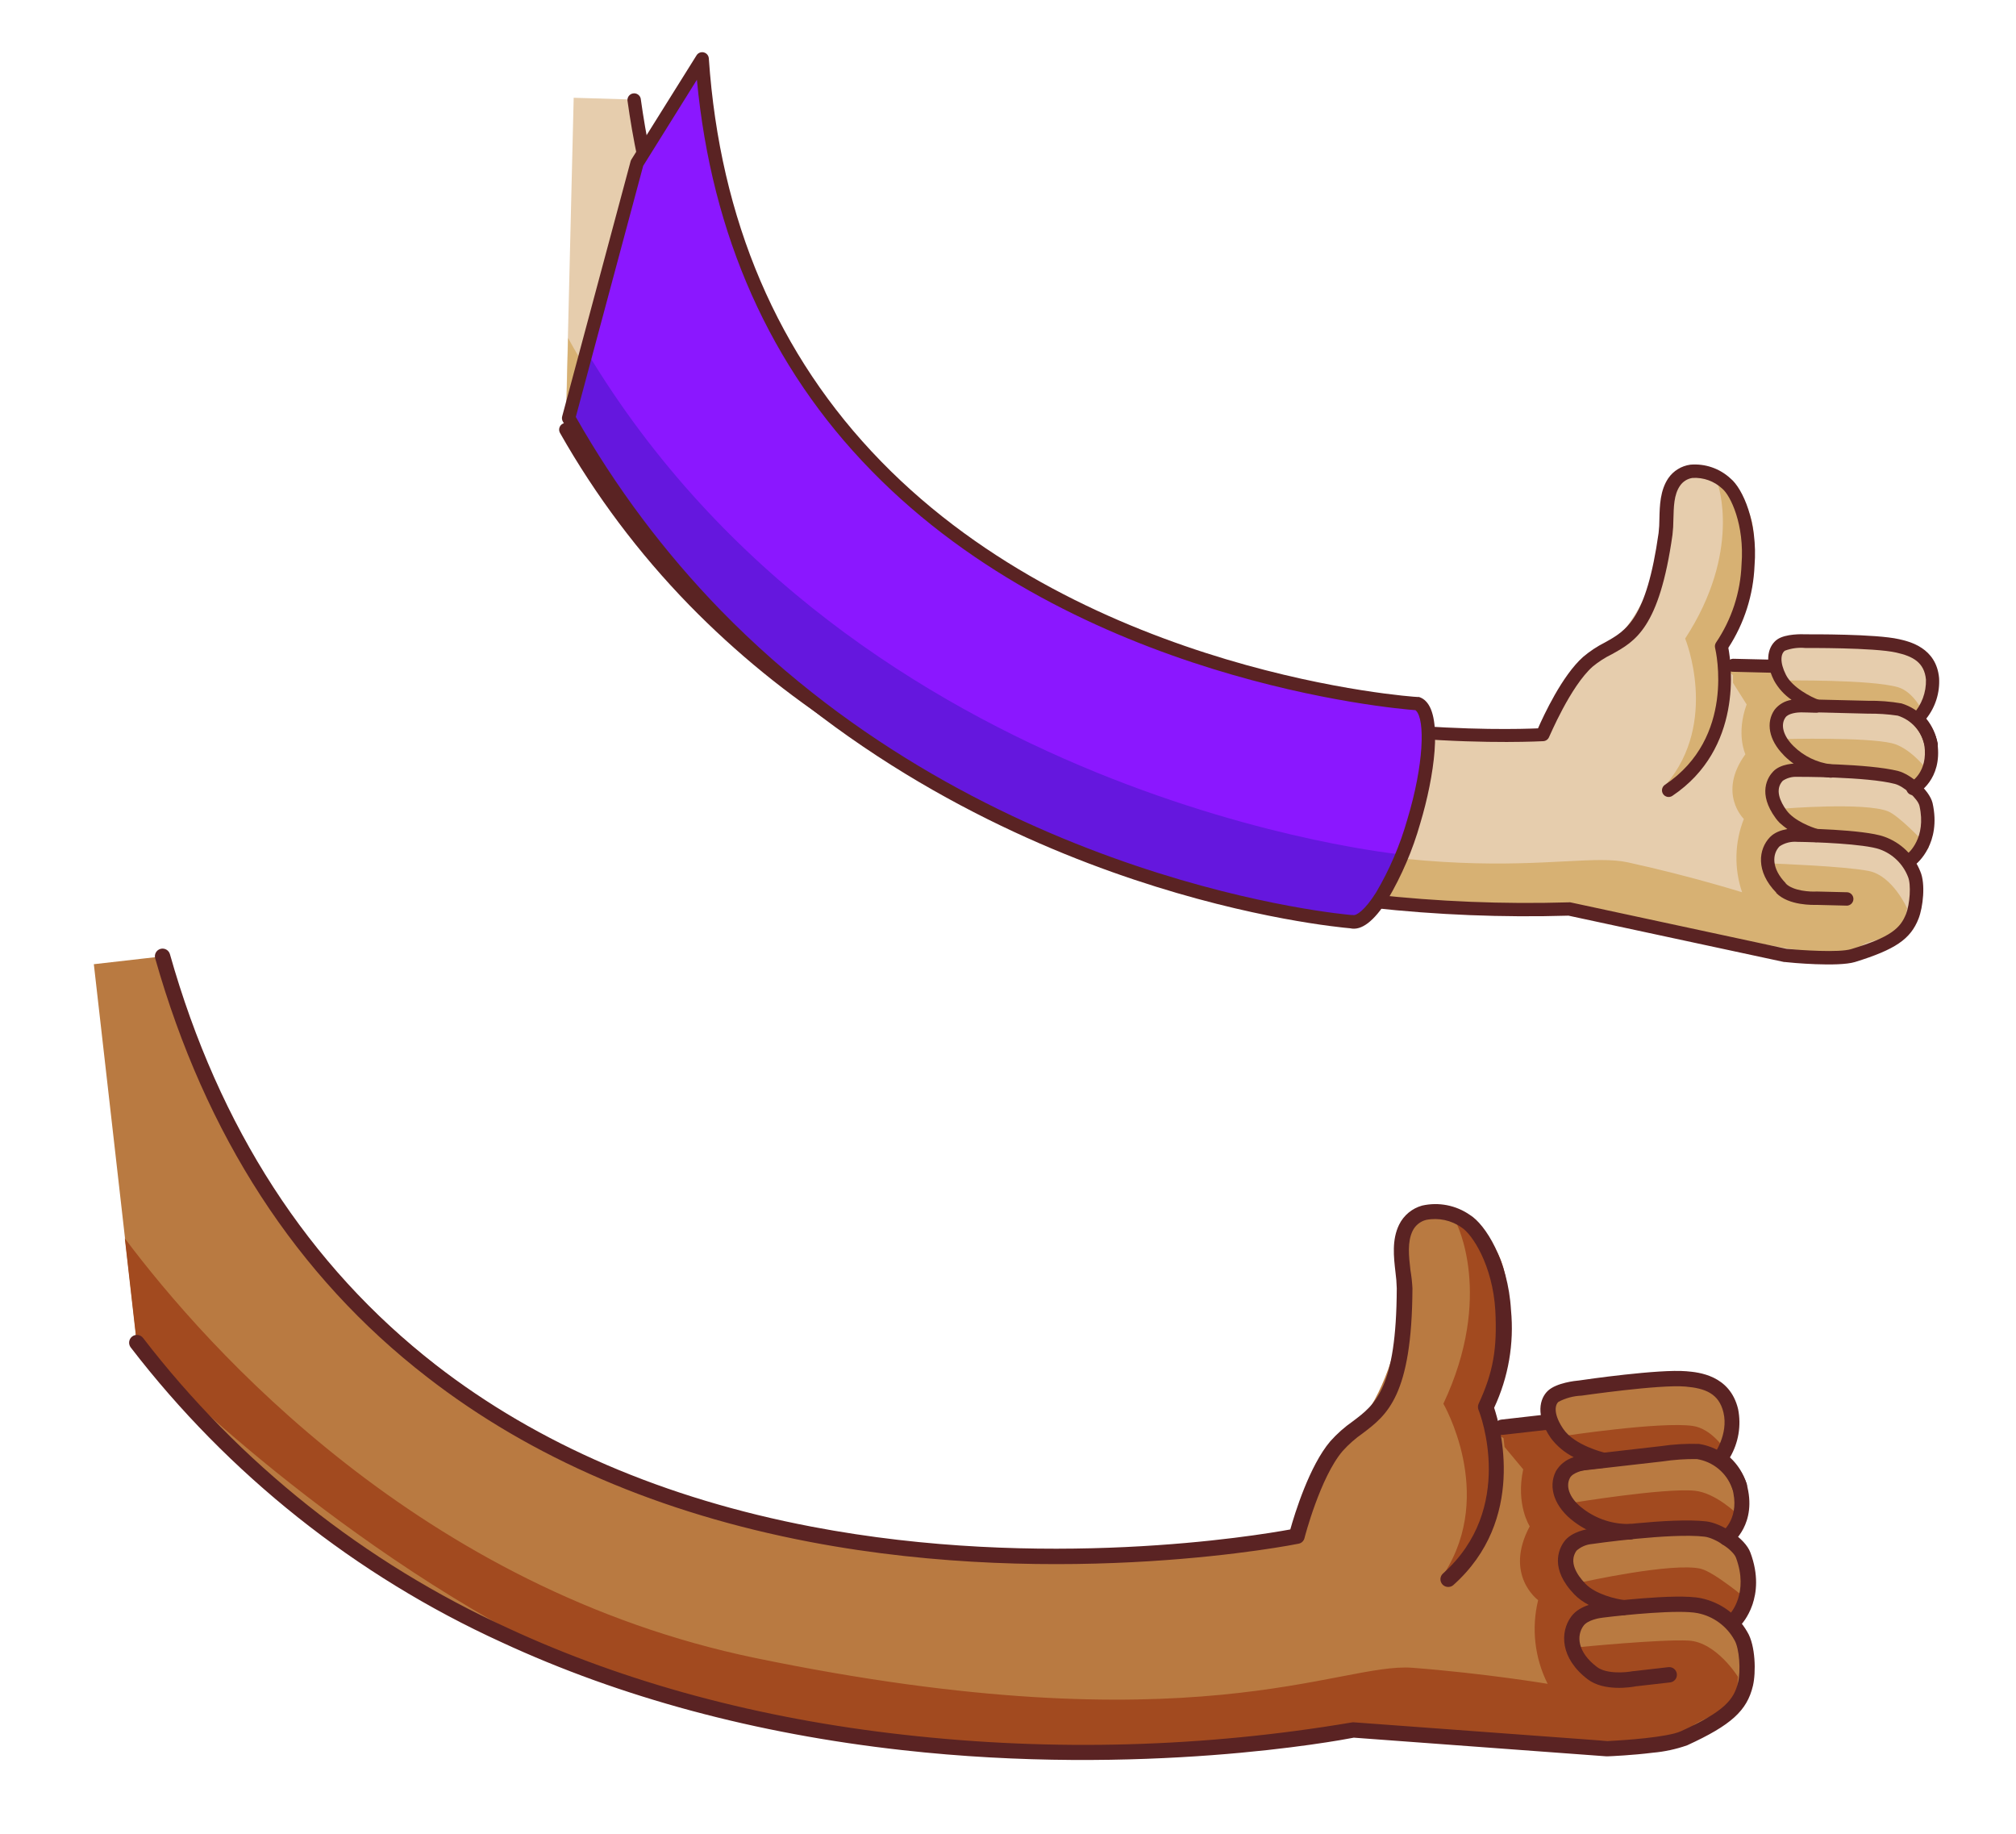
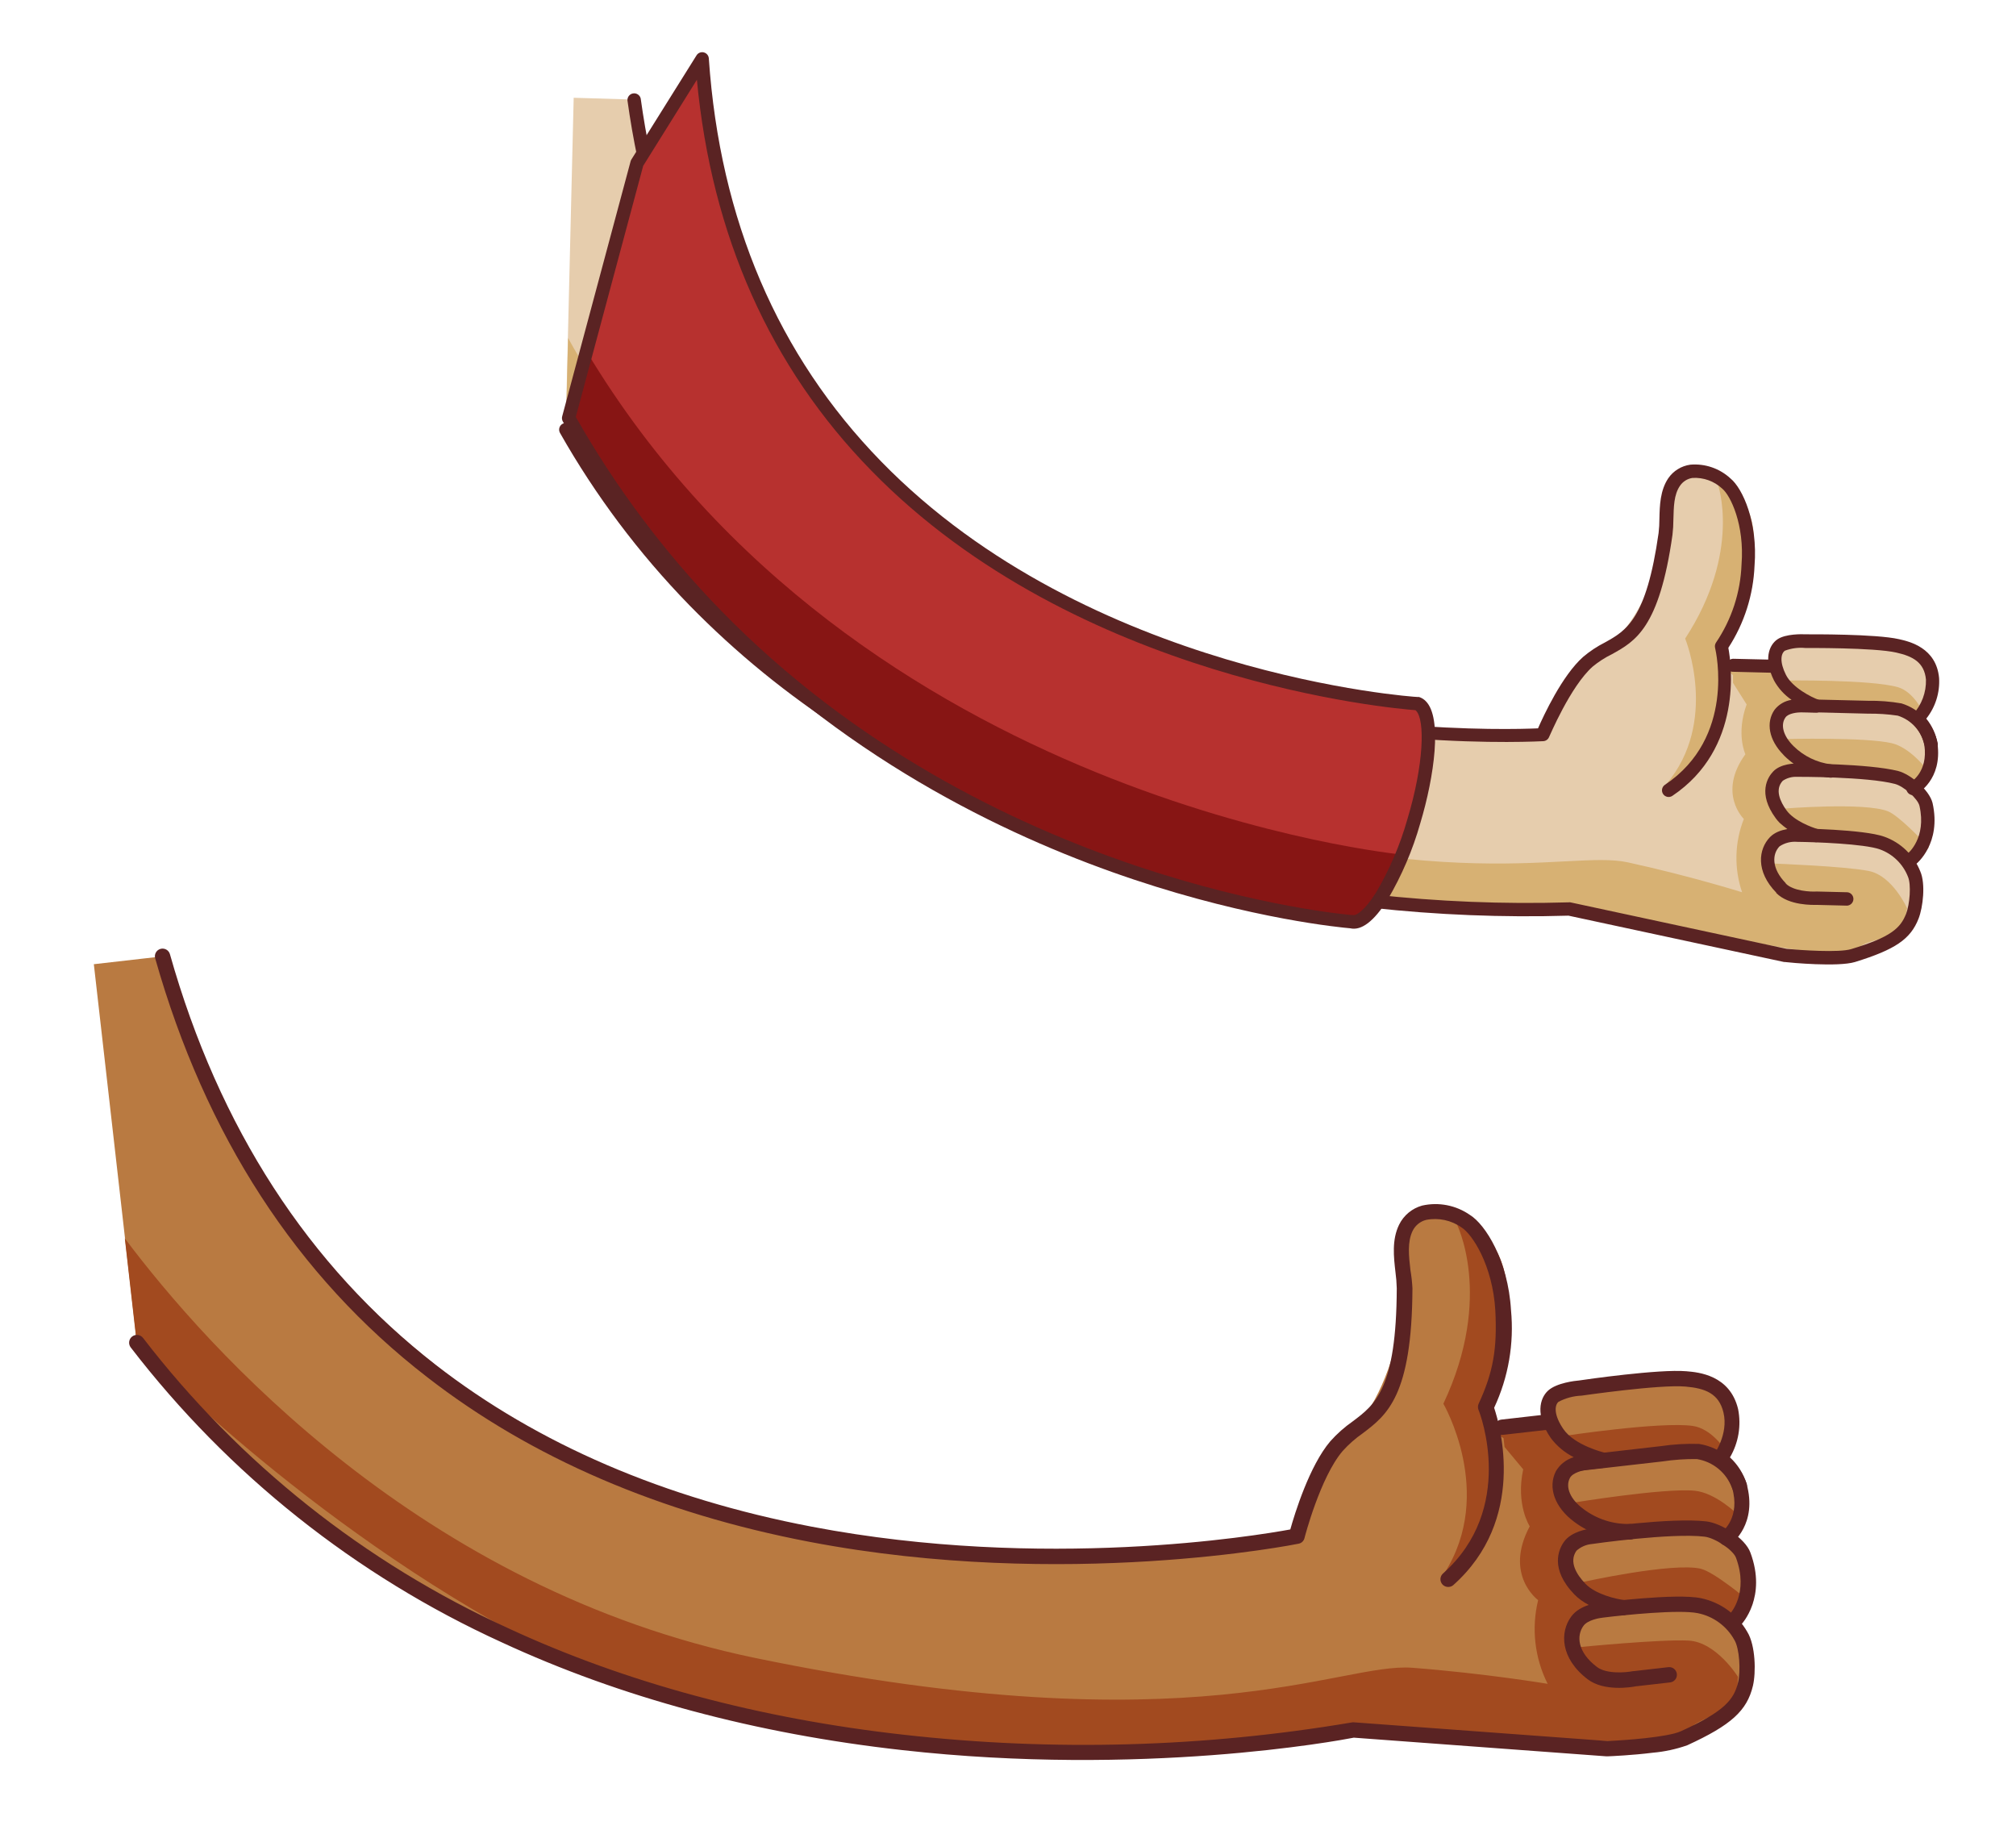
<svg xmlns="http://www.w3.org/2000/svg" viewBox="0 0 324 294.67">
  <defs>
-     <style>.cls-1{fill:#b97a41;}.cls-2{fill:#a24a1f;}.cls-3{fill:#5a2323;}.cls-4{fill:#e6cdad;}.cls-5{fill:#d7b173;}.cls-6{fill:#8b17ff;}.cls-7{fill:#6517de;}</style>
+     <style>.cls-1{fill:#b97a41;}.cls-2{fill:#a24a1f;}.cls-3{fill:#5a2323;}.cls-4{fill:#e6cdad;}.cls-5{fill:#d7b173;}.cls-6{fill:#B7312F;}.cls-7{fill:#871514;}</style>
  </defs>
  <g id="OBJECTS">
    <path class="cls-1" d="M26.12,153.68S50.7,269.57,208.36,246.83l6.39-14.45s12.84-7.83,11.14-36.6c5.94-.69,21.23-4.33,12.91,30.37l2.59,3.2,7.38-.84,1.32-4.47,21.42-3,6.19,4.42.87,6.18L276.78,234l2.78,4.78-.72,5.61-.18,2.58,2,1.74,1,9-2.58,3.13,1,11.25-7.21,7.28L258.28,281l-40.77-3S94.77,306.66,22,215.76c-3.09-27.13-6.92-60.82-6.92-60.82Z" />
    <path class="cls-2" d="M272.36,239.55c-4.92-.48-19.65,1.94-19.65,1.94l5.51,4.23,12.43-.83,4.08,1,2.77,1.23,1.68-3.83S275.73,239.88,272.36,239.55Zm1,12.54c-4.56-1.08-19.14,2.16-19.14,2.16l2.38,2.61-1.26-.63-4-3.91-.21-3.46,4.33-1.4.87-2.35-1.53-.82-3.69-4.16.11-3.8,5.29-1.19-.1-.87c.52.18,5.7.23,5.7.23s8.43-1.49,8.77-1.43c4,.71,7.1,4.38,7.1,4.38l-.5-1.66-1-1.36.81-1.39s-2.14-3.45-5.22-3.9c-5.16-.75-20.8,1.62-20.8,1.62l1,.7-1.78-.82-1.81-2.12-7.25.83-.35-.43-.63.23-1-3.54s9.28-26.38-5.42-29.12c0,0,6.13,11.71-2.06,29.08,0,0,8.34,14.33.21,27.15a37,37,0,0,0,8-9.5l.71-12.59.75.47.16,1.41,3,3.6c-1.22,5.69,1.05,9.16,1.05,9.16-4.19,7.83,1.35,11.86,1.35,11.86a19.61,19.61,0,0,0,1.53,13.45S238.77,268.91,227,268s-35,13-105.55-1.56C67.71,255.34,33.34,216.69,20.06,199c.64,5.65,1.29,11.36,1.91,16.81.85,1.07,1.72,2.1,2.58,3.13l.12.11s29.66,30.44,69.11,49.05c1.23.58,2.48,1.14,3.75,1.67a200.11,200.11,0,0,0,31.66,8.62c32.18,5.18,63.34,1.7,63.34,1.7l17.18-.62c5-.8,7.8-1.45,7.8-1.45l16.55,1.23,10,.14,23.18.64s4.43-1.18,4.4-2.1,4.17-2.44,4.17-2.44l3.33-2.68.17-3.36s-3.45-5.58-7.93-5.82-17.55,1.05-17.55,1.05l1.37,3.61L252.58,262l1.71-2.88,3.08-1.34.83.9,13.56-1.41,4.62,3.12,2.75.47,1.6-3.87S275.49,252.6,273.34,252.09Z" />
    <path class="cls-3" d="M232.91,255a1.24,1.24,0,0,1-1-2.15c11.73-10.43,6-25.62,5.72-26.26a1.26,1.26,0,0,1,0-1c2.37-5.11,3-8.89,2.69-15-.43-7.32-3.74-12.3-5.42-13.34a7.4,7.4,0,0,0-5.71-1.22,3.32,3.32,0,0,0-2.16,1.76c-.87,1.78-.61,4.06-.36,6.26A25.61,25.61,0,0,1,227,207c-.07,17.35-4.12,20.39-8,23.33a18.78,18.78,0,0,0-3.21,2.83c-3.6,4.2-6.11,13.86-6.14,14a1.2,1.2,0,0,1-.94.9c-.37.08-37.55,7.53-78.52-.28-24.11-4.6-44.82-13.51-61.53-26.48C47.64,205.06,33,182.43,24.94,154a1.23,1.23,0,0,1,2.37-.67c7.88,27.88,22.26,50.08,42.73,66,16.39,12.72,36.73,21.48,60.44,26,37.32,7.13,71.48,1.44,76.89.44.69-2.47,3.07-10.24,6.44-14.18a20.8,20.8,0,0,1,3.61-3.2c3.6-2.7,7-5.25,7.06-21.37a24.15,24.15,0,0,0-.21-2.61c-.28-2.43-.6-5.19.59-7.62a5.87,5.87,0,0,1,3.69-3.06,9.69,9.69,0,0,1,7.7,1.51c2.45,1.51,6.12,7.26,6.59,15.29a30.19,30.19,0,0,1-2.71,15.69c1,3,5.21,18-6.56,28.49A1.16,1.16,0,0,1,232.91,255Z" />
    <path class="cls-3" d="M265.61,281.65c-3.27.41-6.69.56-7.28.58h-.15l-40.6-3c-2.6.51-34,6.32-72.57,2-23.6-2.63-45.27-8.46-64.42-17.34A157.84,157.84,0,0,1,21,216.51a1.23,1.23,0,0,1,2-1.5,155.45,155.45,0,0,0,58.67,46.63c18.91,8.77,40.33,14.53,63.66,17.13a258.44,258.44,0,0,0,72-2,1.27,1.27,0,0,1,.34,0l40.7,3c2.63-.11,9.67-.6,11.79-1.58,7-3.19,8.52-5.08,9.18-7.87.43-1.82.22-5.45-.6-6.79a8.66,8.66,0,0,0-5.86-4.3c-3-.63-12,.3-15.25.71-.64.06-2.47.4-3.13,1.3-1.17,1.58-1,4.24,2.14,6.62,1.56,1.2,4.73.9,5.82.68h.1l5.57-.64a1.23,1.23,0,1,1,.28,2.45l-5.52.63c-.72.14-5.11.88-7.75-1.15-4.41-3.38-4.45-7.58-2.63-10.05,1.45-2,4.52-2.26,4.86-2.28s12-1.52,16-.68a11.2,11.2,0,0,1,7.46,5.44c1.31,2.15,1.4,6.49.89,8.64-.95,4-3.51,6.32-10.55,9.55A22.4,22.4,0,0,1,265.61,281.65Z" />
    <path class="cls-3" d="M279,261.45a1.26,1.26,0,0,1-1-.34,1.24,1.24,0,0,1,0-1.74c.13-.14,3.09-3.4,1-9.05-.47-1.25-3.35-3.19-5.06-3.39-5.31-.64-18,1.16-18.08,1.18a4.3,4.3,0,0,0-2.49,1.07c-1.29,1.81.06,3.89,1.43,5.32,1.65,1.72,5,2.47,6.21,2.61a1.23,1.23,0,0,1,1.08,1.37,1.24,1.24,0,0,1-1.37,1.08c-.21,0-5.11-.65-7.7-3.35-4-4.15-2.49-7.3-1.66-8.46,1.19-1.68,3.87-2.05,4.17-2.09.51-.07,13.08-1.86,18.71-1.18,2.4.28,6.22,2.69,7.07,5,2.68,7.16-1.34,11.44-1.51,11.62A1.28,1.28,0,0,1,279,261.45Z" />
    <path class="cls-3" d="M277.64,248.38a1.24,1.24,0,0,1-.89-2.22c.14-.1,3-2.33,1.62-7.09a7.77,7.77,0,0,0-2.62-3.63,1.23,1.23,0,0,1-.27-1.74s2.33-3.21,1.51-6.7c-.73-3.11-3-3.92-6.12-4.19-4.2-.36-16.58,1.45-16.7,1.46a8.6,8.6,0,0,0-3.71,1c-.68.62-.69,2.22.81,4.39,1.81,2.63,6.56,3.76,6.61,3.77a1.24,1.24,0,0,1,1,1.27,1.22,1.22,0,0,1-1.1,1.16l-2.79.32c-.53.08-2.24.44-2.69,1.33-.77,1.49.1,3.47,2.21,5a11.86,11.86,0,0,0,7.33,2.38,1.23,1.23,0,0,1,1.33,1.13A1.21,1.21,0,0,1,262,247.4a14.34,14.34,0,0,1-9-2.85c-3.13-2.32-4.28-5.52-2.94-8.15a5,5,0,0,1,2.86-2.24,10.57,10.57,0,0,1-3.68-3.07c-2.51-3.64-1.81-6.38-.44-7.63s4.36-1.58,5-1.63c.92-.14,12.83-1.86,17.23-1.48,1.92.16,7,.6,8.31,6.09a11.07,11.07,0,0,1-1.31,7.75,9.61,9.61,0,0,1,2.66,4.21c1.83,6.48-2.35,9.62-2.53,9.75A1.23,1.23,0,0,1,277.64,248.38Z" />
    <path class="cls-3" d="M248.93,229.73h0l-7.38.84a1.23,1.23,0,1,1-.28-2.45l7.38-.84a1.23,1.23,0,0,1,.3,2.45Z" />
    <path class="cls-3" d="M279.71,240a1.25,1.25,0,0,1-1.34-.87,7.24,7.24,0,0,0-5.68-4.67,34.38,34.38,0,0,0-5.49.38l-13.34,1.52a1.23,1.23,0,0,1-.3-2.45h0l13.32-1.52a34,34,0,0,1,6.2-.36,9.75,9.75,0,0,1,7.64,6.38,1.24,1.24,0,0,1-.83,1.54Z" />
    <path class="cls-4" d="M101.9,16S109.27,118.88,248,118.07l7.24-11.7s12-5.22,14-30.24c5.21.11,18.83-1.2,7.51,27.73l1.85,3.07,6.47.16,1.67-3.7h18.83l4.82,4.55v5.44l-1.82,1.76,1.83,4.45-1.29,4.75-.47,2.21,1.55,1.74-.19,7.9-2.6,2.39-.5,9.83-7.09,5.41L287,153.5,252.16,146S142.86,156.13,90.91,69c.58-23.77,1.29-53.29,1.29-53.29Z" />
    <path class="cls-5" d="M304.05,119.43c-4.18-1-17.18-.67-17.18-.67l4.25,4.31,10.82.76,3.4,1.33,2.24,1.39,1.91-3.11S306.92,120.11,304.05,119.43Zm-.65,10.93c-3.8-1.48-16.77-.42-16.77-.42l1.75,2.54-1-.69-3-3.86.23-3,3.9-.69,1-1.92-1.22-.9-2.69-4,.55-3.27,4.7-.39,0-.76c.43.22,4.89.88,4.89.88s7.45-.29,7.74-.2c3.4,1.1,5.6,4.63,5.6,4.63l-.23-1.49-.68-1.29.87-1.1s-1.44-3.23-4-4c-4.36-1.26-18.14-1.08-18.14-1.08l.75.72-1.44-.92-1.3-2-6.36-.15-.24-.41-.57.13-.46-3.18s11.15-21.65-1.21-25.76c0,0,3.89,10.83-5.24,24.83,0,0,5.48,13.36-3.06,23.44a32,32,0,0,0,8-7.23L277.93,108l.59.5,0,1.23,2.19,3.47c-1.74,4.76-.2,8-.2,8-4.54,6.26-.25,10.4-.25,10.4a17.1,17.1,0,0,0-.28,11.78s-8.38-2.63-18.38-4.81-31.75,7-90.86-13.93c-45.07-16-70.1-53.44-79.44-70.32-.12,4.95-.24,10-.36,14.73.61,1,1.23,2,1.86,3l.08.12s22,29.79,53.77,50.55c1,.65,2,1.27,3,1.88a173.56,173.56,0,0,0,26.28,11.22c27.14,8.3,54.44,9,54.44,9l14.88,1.51c4.41-.09,6.91-.32,6.91-.32l14.12,3,8.63,1.31,19.91,3.32s4-.49,4.05-1.29,3.89-1.6,3.89-1.6l3.19-1.92.55-2.87s-2.32-5.23-6.16-6-15.26-1.19-15.26-1.19l.76,3.28-1.52-5.74,1.81-2.28,2.83-.79.6.87,11.87.41,3.61,3.24,2.32.73,1.84-3.15S305.2,131.06,303.4,130.36Z" />
    <path class="cls-3" d="M130.37,79.29c-16.06-16.48-26-37.73-29.53-63.16a1.08,1.08,0,0,1,2.13-.3c3.46,25,13.2,45.82,28.94,62l0,0c12.62,12.93,29.12,22.91,49,29.65,31.35,10.61,61.49,9.77,66.27,9.56.9-2.05,3.87-8.48,7.25-11.48a17.94,17.94,0,0,1,3.5-2.32c3.42-1.9,6.66-3.69,8.63-17.59a19.32,19.32,0,0,0,.13-2.27c.05-2.14.11-4.56,1.42-6.52a5.15,5.15,0,0,1,3.55-2.19,8.43,8.43,0,0,1,6.46,2.22c1.94,1.59,4.41,7,3.86,14a26.18,26.18,0,0,1-4.21,13.21c.5,2.67,2.35,16.17-9,23.79a1.07,1.07,0,1,1-1.19-1.78c11.36-7.6,8.2-21.39,8.06-22a1.08,1.08,0,0,1,.14-.84,24,24,0,0,0,4.11-12.58c.5-6.37-1.77-11.06-3.09-12.16A6.45,6.45,0,0,0,272,76.8,2.94,2.94,0,0,0,270,78.06c-1,1.44-1,3.43-1.06,5.36a22.08,22.08,0,0,1-.15,2.53c-2.12,15-6,17.1-9.72,19.17a15.75,15.75,0,0,0-3.11,2c-3.6,3.2-6.93,11.23-7,11.31a1.07,1.07,0,0,1-.92.67c-.33,0-33.29,2-67.69-9.62-20.25-6.84-37.05-17-49.92-30.17Z" />
    <path class="cls-3" d="M110.76,97.22A135.18,135.18,0,0,1,90,69.57a1.07,1.07,0,1,1,1.87-1.06,135.2,135.2,0,0,0,45,47.19c15.26,9.82,33,17.35,52.84,22.38A224.76,224.76,0,0,0,252.09,145a1,1,0,0,1,.29,0l34.74,7.47c2.29.22,8.42.64,10.37.05,6.39-1.92,7.95-3.37,8.85-5.69.59-1.53.84-4.68.3-5.94a7.62,7.62,0,0,0-4.54-4.41c-2.51-.89-10.42-1.17-13.25-1.2A4.44,4.44,0,0,0,286,136c-1.19,1.22-1.34,3.53,1,5.93l0,.05c1.21,1.22,4,1.34,4.94,1.28h.09l4.89.12a1.08,1.08,0,0,1-.06,2.15l-4.83-.12c-.64,0-4.52.15-6.56-1.91l0-.06c-3.34-3.42-2.87-7-1-8.93,1.49-1.51,4.16-1.4,4.46-1.39s10.54.13,13.9,1.33a9.74,9.74,0,0,1,5.79,5.58c.87,2,.43,5.76-.27,7.56-1.29,3.34-3.78,5-10.23,7-2.73.82-10.39.11-11.25,0l-.13,0-34.66-7.45a227.92,227.92,0,0,1-62.84-6.92c-20-5.08-38-12.7-53.5-22.65A142,142,0,0,1,110.76,97.22Z" />
    <path class="cls-3" d="M286,132.21a6.14,6.14,0,0,1-.62-.73c-2.94-4-1.28-6.59-.42-7.49,1.22-1.31,3.58-1.31,3.84-1.3.45,0,11.51,0,16.28,1.21,2,.53,5,3.06,5.51,5.14,1.45,6.49-2.52,9.71-2.69,9.84a1.08,1.08,0,0,1-1.34-1.69c.14-.1,3.08-2.56,1.93-7.68-.25-1.14-2.51-3.16-3.95-3.54-4.51-1.18-15.64-1.14-15.75-1.14a3.8,3.8,0,0,0-2.27.63c-1.33,1.41-.41,3.37.6,4.76,1.22,1.68,4.05,2.73,5,3a1.07,1.07,0,0,1-.54,2.08A13.84,13.84,0,0,1,286,132.21Z" />
    <path class="cls-3" d="M286.59,121.26c-2.29-2.34-2.83-5.15-1.39-7.21a4.28,4.28,0,0,1,2.73-1.59,9.06,9.06,0,0,1-2.81-3.09c-1.73-3.43-.8-5.72.53-6.63s4-.84,4.55-.81c.81,0,11.29-.07,15,.78,1.64.37,6,1.36,6.44,6.25a9.57,9.57,0,0,1-2.06,6.52,8.45,8.45,0,0,1,1.8,4c.8,5.81-3.17,8-3.34,8.11a1.07,1.07,0,1,1-1-1.88c.13-.08,2.83-1.66,2.24-5.93a6.76,6.76,0,0,0-1.82-3.45,1.14,1.14,0,0,1-.34-.76,1.09,1.09,0,0,1,.31-.77,7.93,7.93,0,0,0,2.1-5.59c-.26-2.77-2.1-3.75-4.78-4.35-3.57-.81-14.47-.73-14.58-.73a7.34,7.34,0,0,0-3.31.43c-.66.46-.87,1.83.17,3.89s4.14,3.62,5.25,4a1.07,1.07,0,0,1-.41,2.07l-2.44-.05c-.49,0-2,.12-2.48.82-.85,1.2-.34,3,1.3,4.61a10.47,10.47,0,0,0,6.05,2.93,1.07,1.07,0,0,1,1,1.14,1.06,1.06,0,0,1-1.13,1,12.42,12.42,0,0,1-7.42-3.53Z" />
    <path class="cls-3" d="M277.78,107.68a1.08,1.08,0,0,1,.8-1.82l6.47.15a1.09,1.09,0,0,1,1.05,1.1,1.07,1.07,0,0,1-1.1,1l-6.47-.16A1.06,1.06,0,0,1,277.78,107.68Z" />
    <path class="cls-3" d="M287.73,114.11a1.09,1.09,0,0,1-.3-.78,1.07,1.07,0,0,1,1.1-1l11.67.28a28.68,28.68,0,0,1,5.39.42,8.47,8.47,0,0,1,5.83,6.42,1.07,1.07,0,0,1-2.12.34A6.34,6.34,0,0,0,305,115a29.82,29.82,0,0,0-4.78-.32l-11.69-.29A1.08,1.08,0,0,1,287.73,114.11Z" />
    <path class="cls-6" d="M112.83,9.5c6.63,97,114.91,103.6,114.91,103.6,2.65.8,2.41,9.29-.51,19s-7.44,16.86-10.08,16.06c0,0-83.57-6.23-125.76-80.92l11-41Z" />
    <path class="cls-7" d="M225.38,137.33S137.81,129,94.27,56.47C92,64.94,91.39,67.19,91.39,67.19S124,136.5,217.15,148.11C217.15,148.11,223.53,142.61,225.38,137.33Z" />
    <path class="cls-3" d="M114.32,99.6A155,155,0,0,1,90.45,67.72a1.09,1.09,0,0,1-.1-.81l11-41a1,1,0,0,1,.13-.29L111.92,8.93a1.07,1.07,0,0,1,2,.49c1.78,25.93,11.09,47.7,27.68,64.72C175,108.44,227.29,112,227.81,112l.25,0a2.59,2.59,0,0,1,1.11.7c2.63,2.69,1.37,12-.91,19.59A52.13,52.13,0,0,1,223,144.58c-2.2,3.5-4.22,5-6,4.59-1.37-.12-15.72-1.46-34.76-7.83C163.8,135.19,137.09,123,114.32,99.6ZM92.54,67A152.44,152.44,0,0,0,115.86,98.1c43,44.08,100.79,48.89,101.37,48.94a.85.85,0,0,1,.23,0c.48.14,1.87-.71,3.71-3.65a49.89,49.89,0,0,0,5-11.69c2.7-8.93,2.85-16,1.43-17.47a.6.6,0,0,0-.12-.11c-3.39-.25-54.43-4.63-87.47-38.52C123.78,59,114.37,37.84,112,12.82l-8.63,13.83Z" />
  </g>
</svg>
